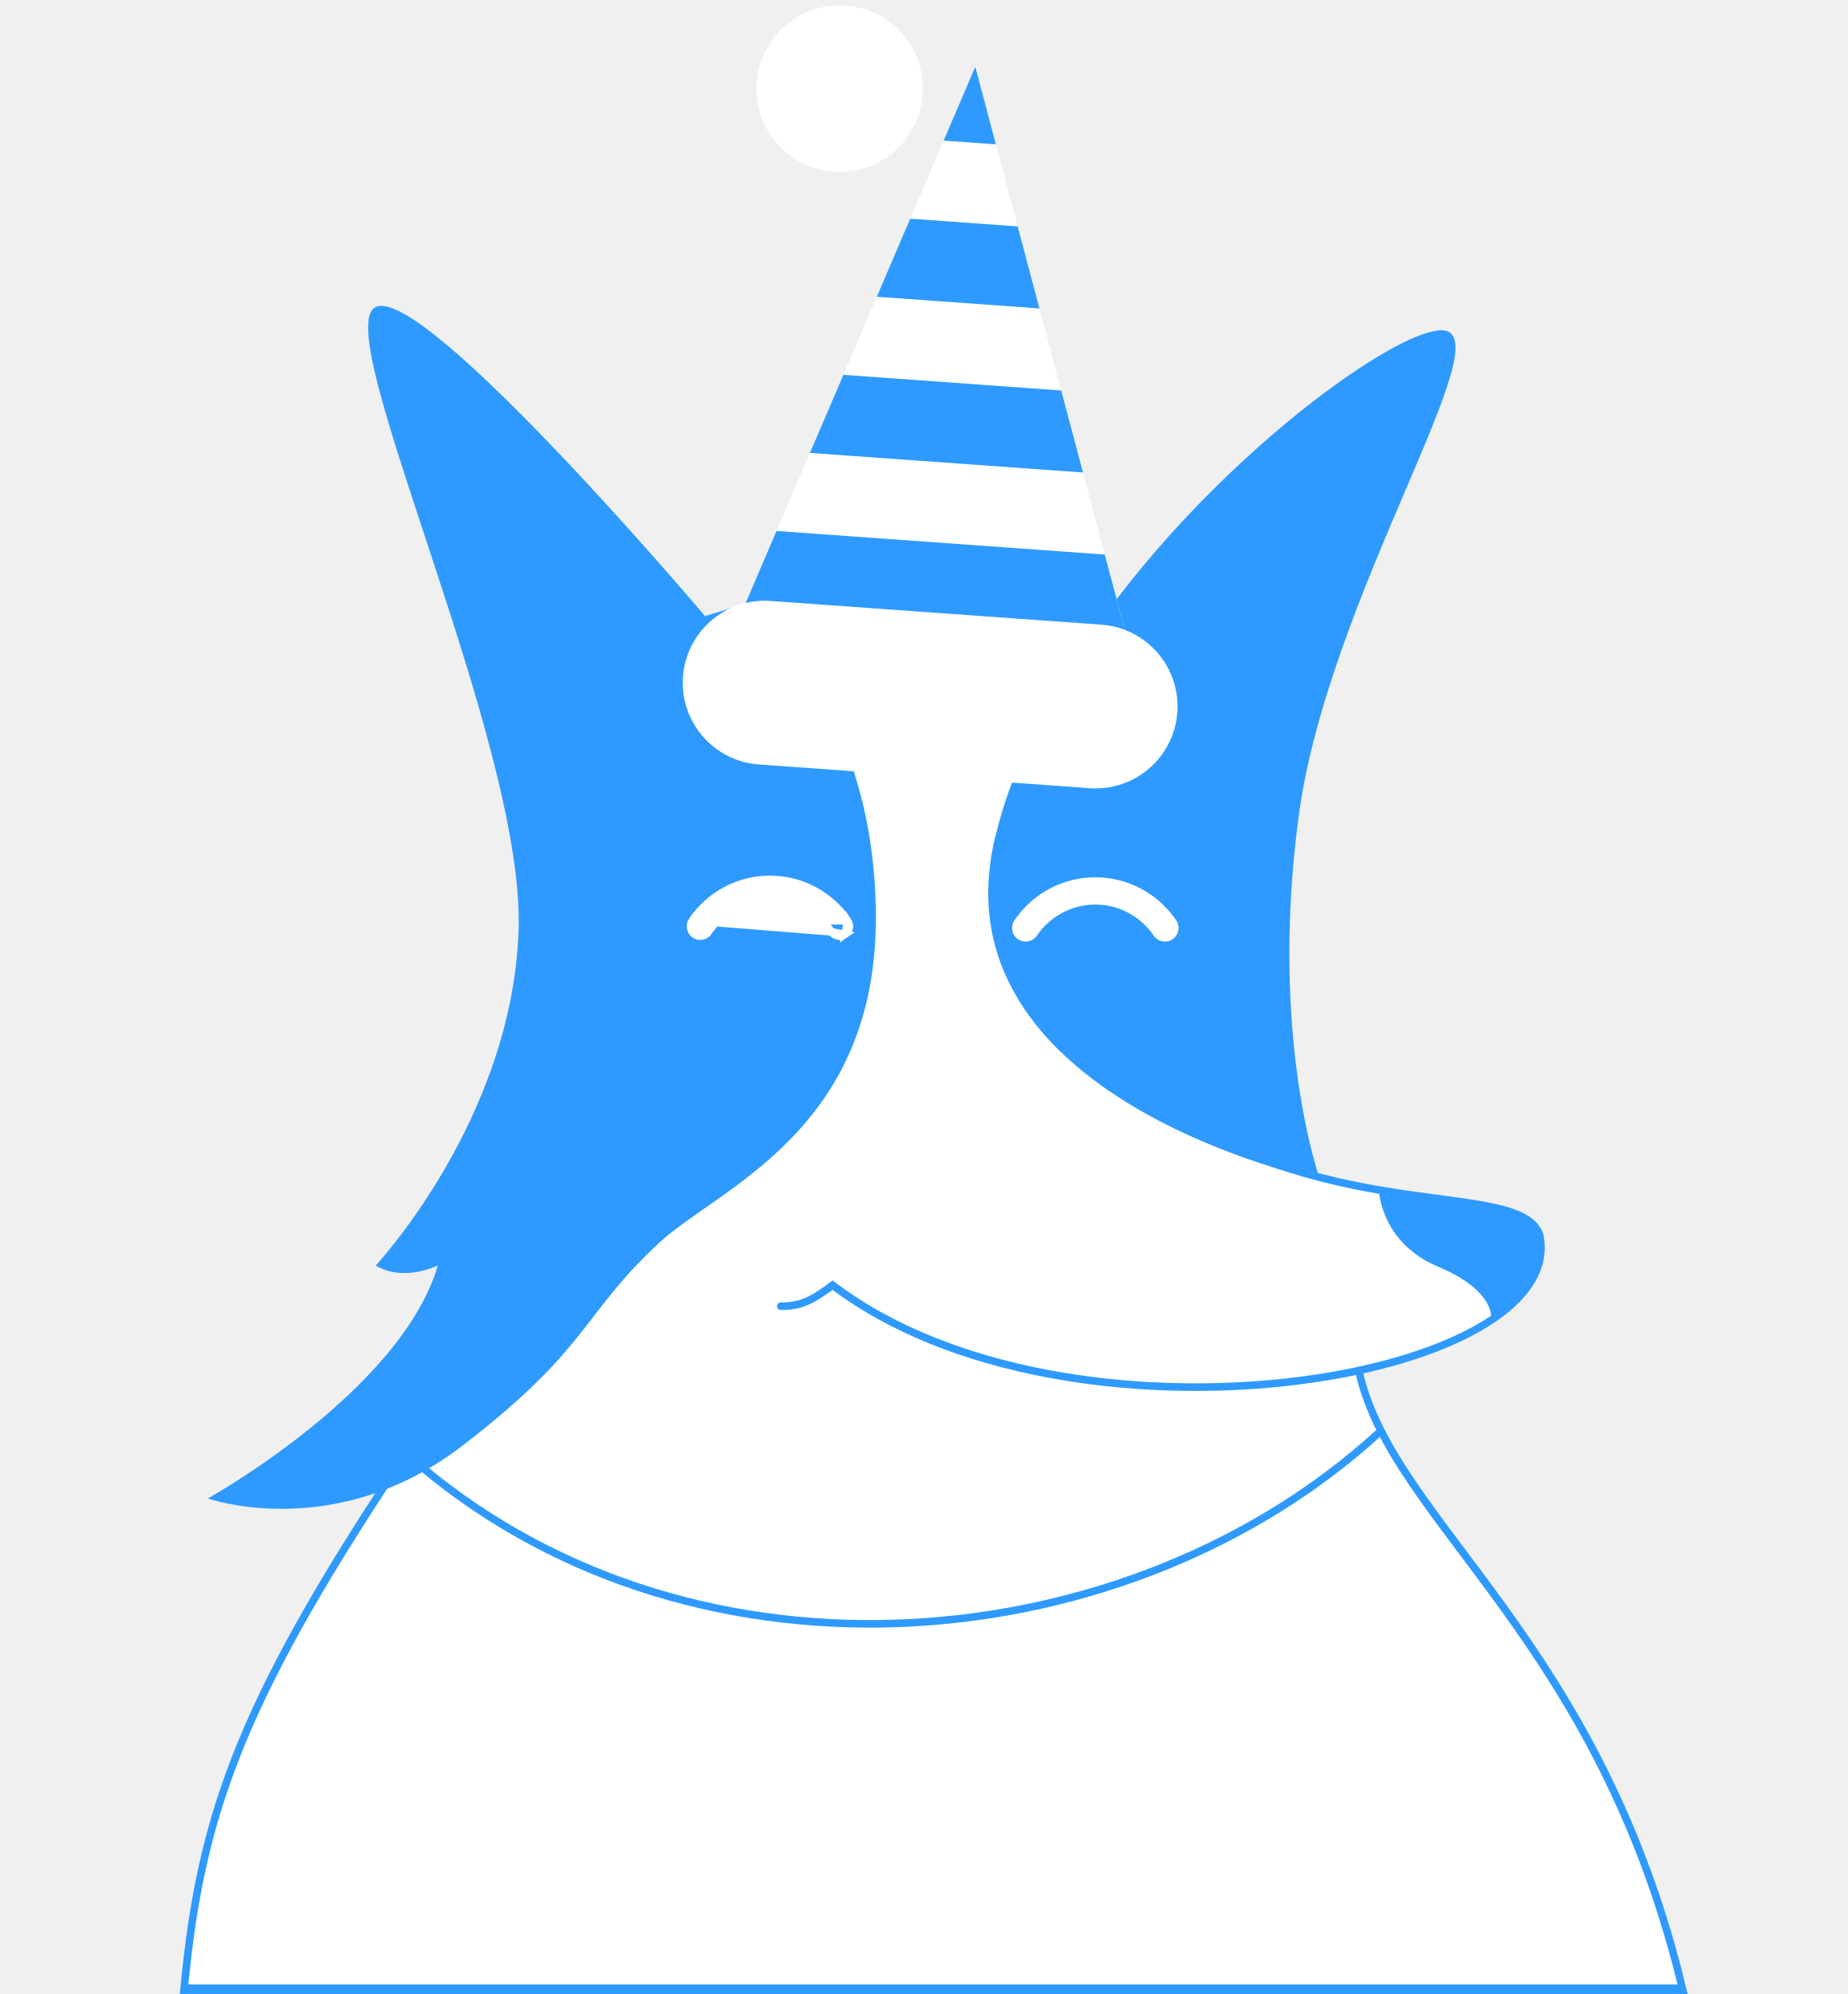
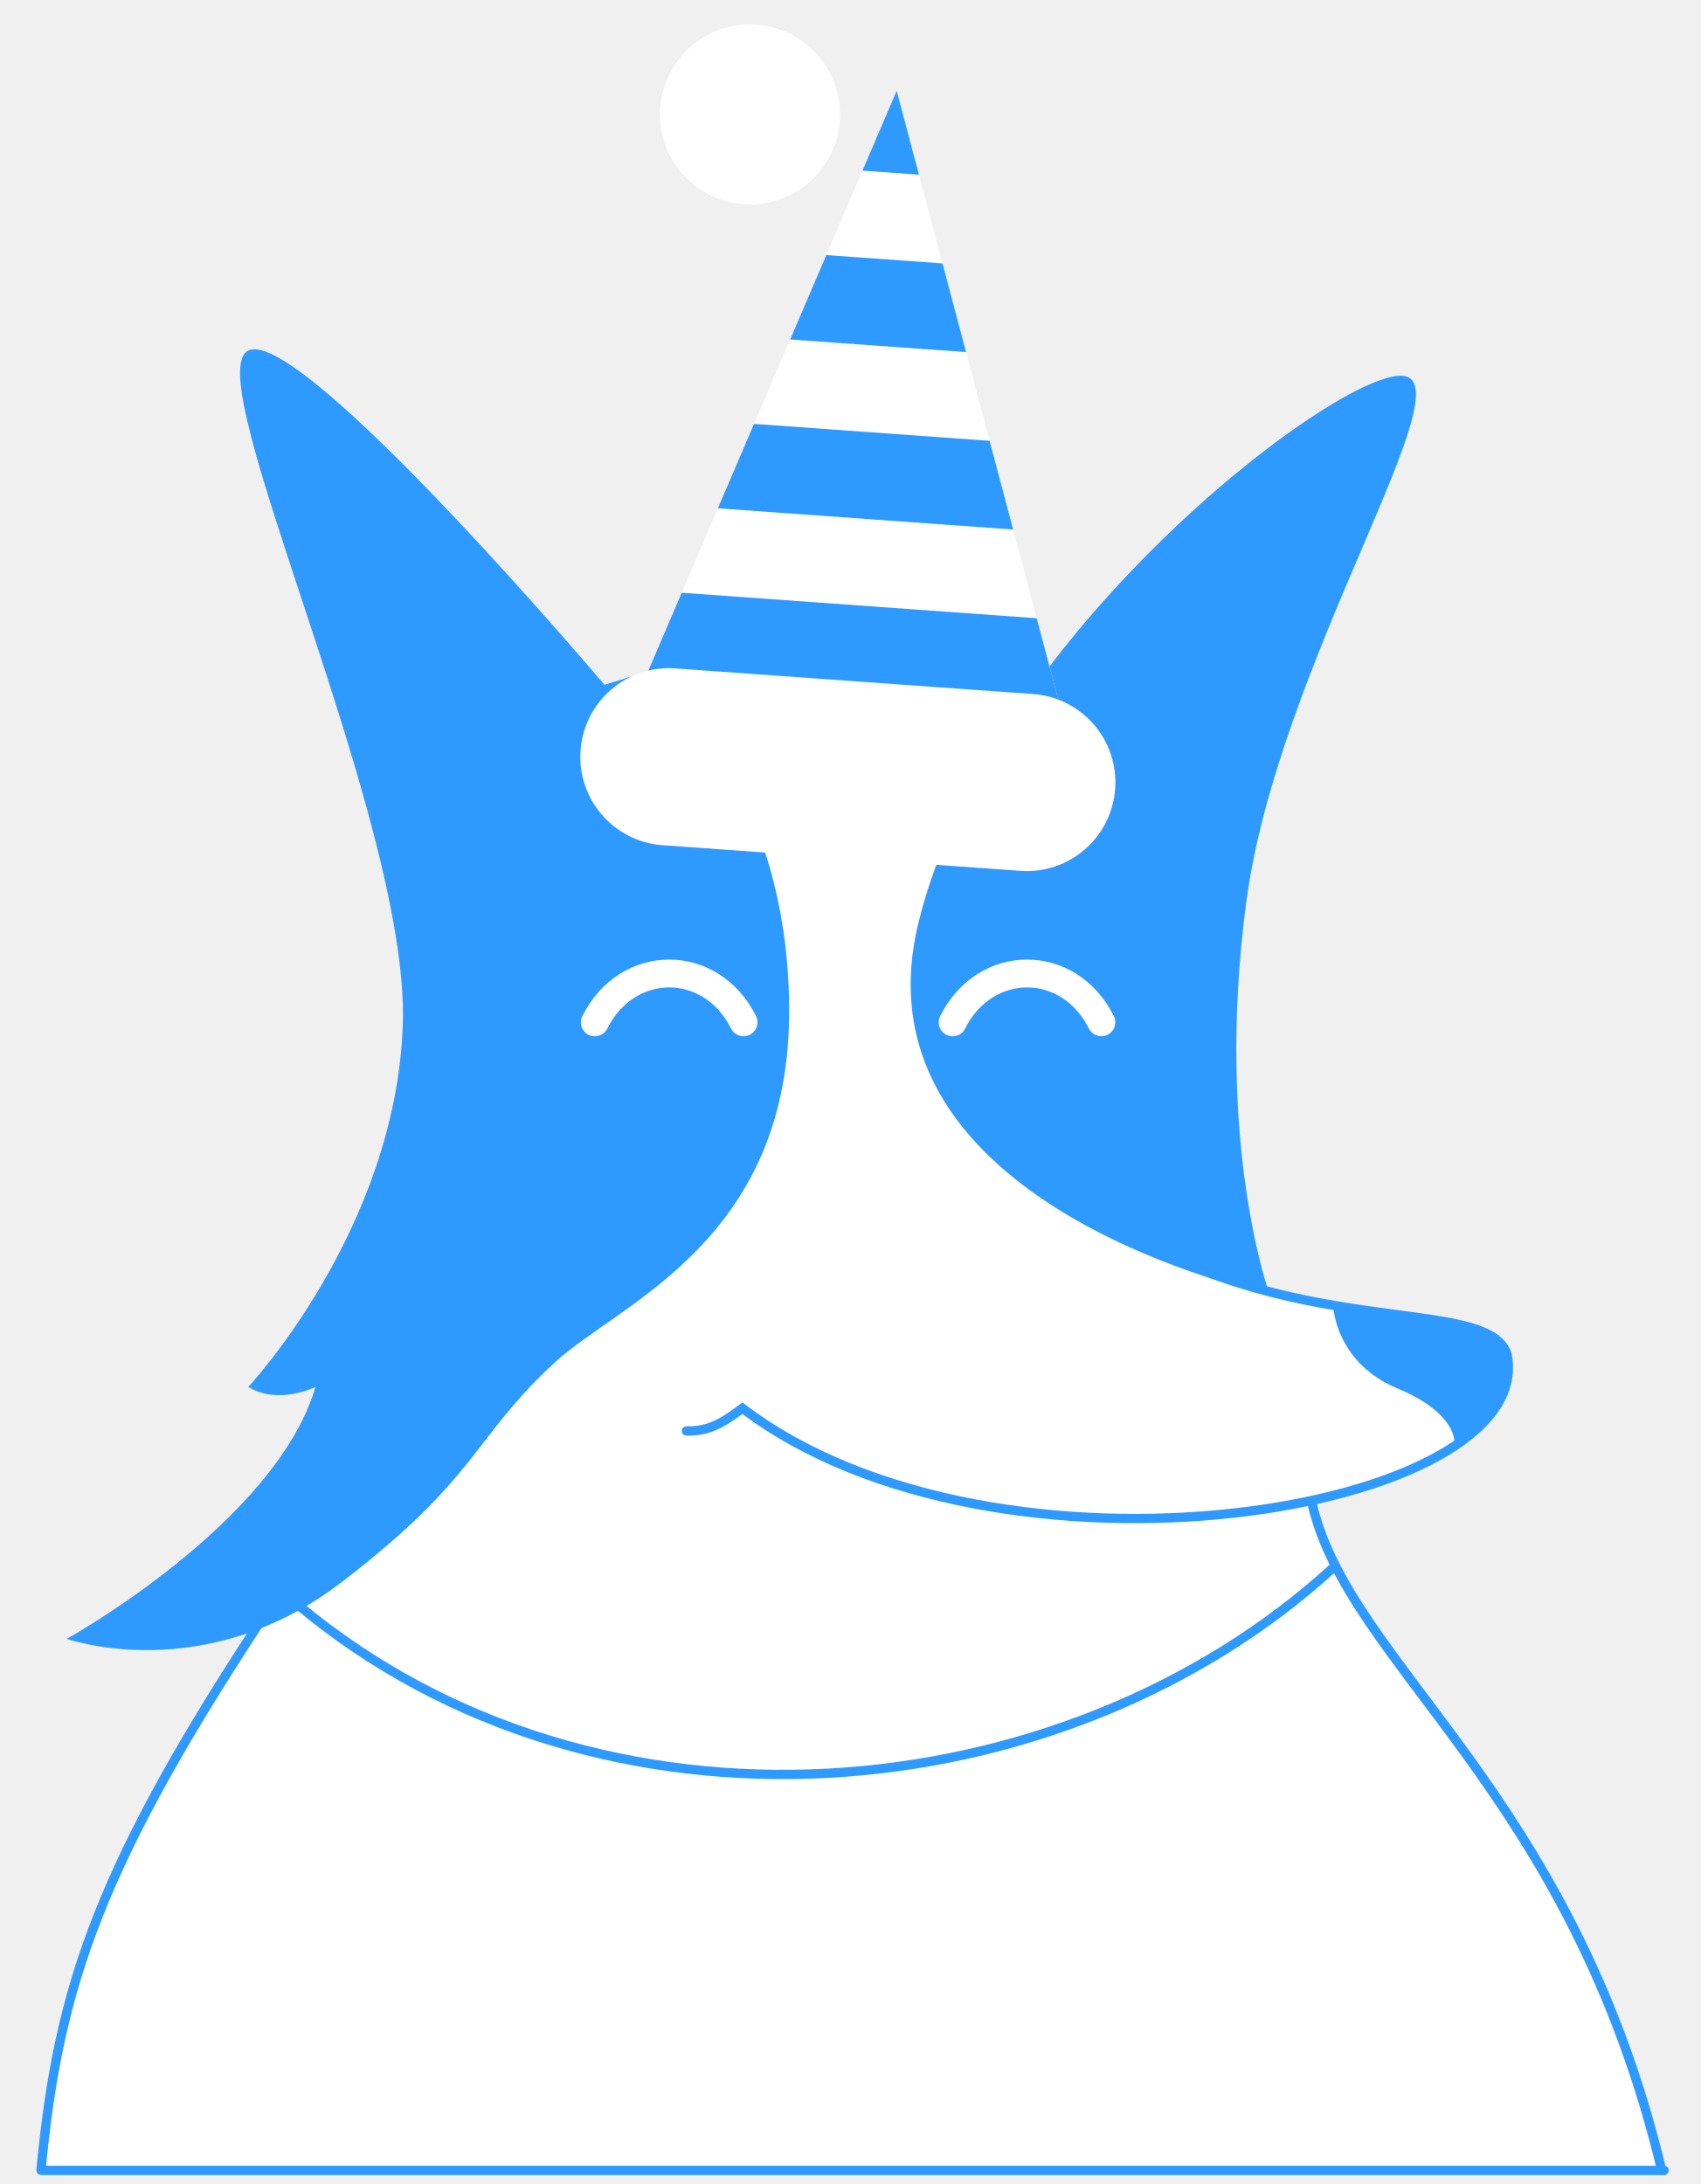
- <svg xmlns="http://www.w3.org/2000/svg" width="215" height="232" viewBox="0 0 215 232" fill="none">
-   <g clip-path="url(#clip0_4611_1229)">
-     <path d="M113.256 68.392C113.256 68.392 128.601 71.488 137.456 75.935C142.947 80.246 145.736 83.84 145.736 83.84L148.23 131.768L148.926 135.306L161.184 138.689L163.659 142.053L175.935 149.342L173.983 153.247L164.935 158.042L158.361 159.801L158.883 163.011L163.678 172.407L175.761 188.028L183.92 200.634L192.62 219.967L195.81 232.225L21.5 231.5C21.5 231.5 23.453 214.895 28 203.5C32.156 193.087 41.741 177.028 41.741 177.028L48.662 166.916L67.126 133.72L80.621 72.839L87.052 70.102L101.926 65.569L110.085 61.471L110.433 62.901L110.085 65.569L108.132 67.696L113.275 68.392H113.256Z" fill="white" />
-     <path d="M53.825 168.193C39.016 179.6 24.187 174.342 24.187 174.342C24.187 174.342 46.652 161.871 50.944 147.236C50.944 147.236 46.962 149.227 43.714 147.236C43.714 147.236 59.625 130.242 60.34 108.182C61.056 86.142 38.107 38.426 43.714 35.72C49.32 33.013 82.033 71.68 82.033 71.68L86.731 70.249C86.731 70.249 101.734 81.27 101.908 106.403C102.101 131.518 83.657 138.207 76.774 144.529C67.745 152.843 68.654 156.806 53.825 168.193Z" fill="#2E9AFF" />
-     <path d="M127.253 109.322C129.515 118.216 135.509 124.383 140.613 123.069C145.736 121.773 148.056 113.518 145.794 104.605C143.532 95.712 137.558 89.564 132.454 90.878C127.311 92.154 125.011 100.429 127.253 109.322Z" fill="white" />
-     <path d="M115.803 97.335C108.398 127.882 153.606 137.298 153.606 137.298C153.606 137.298 147.67 121.019 151.073 95.189C154.457 69.34 175.279 38.426 167.7 38.426C160.102 38.426 123.207 66.808 115.803 97.355V97.335Z" fill="#2E9AFF" />
-     <path d="M170.581 140.005L160.469 138.748C160.469 138.748 160.784 144.634 167.28 147.36C173.796 150.067 173.481 153.19 173.481 153.19L176.996 150.953L179.245 146.764L178.72 143.253L176.555 141.087L170.581 140.005Z" fill="#2E9AFF" />
-     <path d="M46.302 170.518C27.24 199.205 23.068 212.305 21.268 233.082" stroke="#2E9AFF" stroke-width="0.88" stroke-linecap="round" />
-     <path d="M49.052 170.676C81.564 197.873 131.535 193.143 160.441 166.69" stroke="#2E9AFF" stroke-width="0.88" stroke-linecap="round" />
-     <path d="M158.132 159.608C162.076 177.319 186.328 190.676 196.004 232.432" stroke="#2E9AFF" stroke-width="0.88" stroke-linecap="round" />
-     <path d="M135.349 128.314C135.149 128.175 134.875 128.225 134.736 128.424C134.598 128.624 134.647 128.898 134.846 129.037L135.349 128.314ZM96.878 149.523L97.145 149.172L96.879 148.97L96.613 149.171L96.878 149.523ZM179.142 143.698L179.574 143.61C179.57 143.591 179.565 143.573 179.559 143.555L179.142 143.698ZM90.851 151.535C90.608 151.534 90.41 151.73 90.409 151.973C90.407 152.216 90.604 152.414 90.847 152.415L90.851 151.535ZM134.846 129.037C144.997 136.096 155.529 138.229 163.763 139.42C167.901 140.018 171.406 140.374 174.043 140.989C176.71 141.611 178.249 142.452 178.726 143.841L179.559 143.555C178.912 141.674 176.9 140.751 174.243 140.132C171.557 139.505 167.966 139.138 163.889 138.549C155.697 137.364 145.33 135.255 135.349 128.314L134.846 129.037ZM178.711 143.786C179.518 147.749 176.766 151.4 171.394 154.354C166.052 157.291 158.29 159.429 149.535 160.39C132.013 162.313 110.711 159.499 97.145 149.172L96.611 149.873C110.432 160.393 131.999 163.2 149.631 161.265C158.454 160.297 166.34 158.137 171.818 155.125C177.265 152.13 180.504 148.179 179.574 143.61L178.711 143.786ZM96.613 149.171C95.359 150.118 94.433 150.706 93.567 151.06C92.713 151.409 91.896 151.54 90.851 151.535L90.847 152.415C91.98 152.42 92.916 152.278 93.9 151.875C94.874 151.477 95.873 150.834 97.143 149.874L96.613 149.171Z" fill="#2E9AFF" />
-     <line x1="21.35" y1="231.442" x2="195.894" y2="231.442" stroke="#2E9AFF" stroke-width="1.101" />
-   </g>
-   <path d="M113.477 7.767L86.722 70.247L130.904 73.42L113.477 7.767Z" fill="white" />
-   <path fill-rule="evenodd" clip-rule="evenodd" d="M115.874 16.796L113.477 7.767L109.797 16.36L115.874 16.796ZM102.018 34.527L105.907 25.444L118.408 26.341L120.941 35.886L102.018 34.527ZM94.238 52.694L98.128 43.611L123.475 45.431L126.008 54.976L94.238 52.694ZM128.542 64.521L130.904 73.42L86.722 70.247L90.348 61.778L128.542 64.521Z" fill="#2E9AFF" />
-   <rect x="80.146" y="69.238" width="57.667" height="19.072" rx="9.536" transform="rotate(4.10145 80.1459 69.2383)" fill="white" />
-   <circle cx="97.695" cy="10.312" r="9.686" transform="rotate(-3.84065 97.6951 10.3125)" fill="white" />
-   <path d="M80.537 107.126L80.537 107.126C80.183 107.646 80.313 108.358 80.832 108.717L80.833 108.718C81.029 108.852 81.255 108.918 81.478 108.918C81.84 108.918 82.199 108.744 82.419 108.419C84.043 106.032 86.722 104.607 89.583 104.607C92.443 104.607 95.121 106.031 96.746 108.419L80.537 107.126ZM80.537 107.126C82.585 104.115 85.966 102.316 89.583 102.316C93.199 102.316 96.58 104.115 98.628 107.126M80.537 107.126L98.628 107.126M98.628 107.126C98.982 107.646 98.851 108.358 98.334 108.716L98.628 107.126ZM98.334 108.716C97.813 109.078 97.102 108.942 96.746 108.42L98.334 108.716Z" fill="white" stroke="white" stroke-width="0.88" />
-   <path d="M136.192 108.912L136.192 108.912C135.995 109.048 135.77 109.114 135.546 109.114C135.183 109.114 134.825 108.94 134.605 108.615C132.98 106.226 130.303 104.803 127.441 104.803C124.581 104.803 121.902 106.227 120.277 108.614C119.922 109.138 119.211 109.272 118.69 108.912C118.171 108.553 118.042 107.841 118.396 107.321C120.444 104.31 123.825 102.511 127.441 102.511C131.058 102.511 134.439 104.31 136.487 107.321L136.487 107.321C136.841 107.842 136.71 108.553 136.192 108.912Z" fill="white" stroke="white" stroke-width="0.88" />
-   <defs>
-     <clipPath id="clip0_4611_1229">
-       <rect width="214.603" height="214.603" fill="white" transform="matrix(-1 0 0 1 214.603 17.3965)" />
-     </clipPath>
-   </defs>
+ <svg xmlns="http://www.w3.org/2000/svg" width="183" height="235" fill="none">
+   <path fill="#fff" d="M96.256 70.392s15.345 3.096 24.2 7.543c5.491 4.311 8.28 7.905 8.28 7.905l2.494 47.928.696 3.538 12.258 3.383 2.475 3.364 12.276 7.289-1.952 3.905-9.048 4.795-6.574 1.759.522 3.21 4.795 9.396 12.083 15.621 8.159 12.606 8.7 19.333 2.88 11.533H4.5s1.953-16.605 6.5-28c4.156-10.413 13.74-26.472 13.74-26.472l6.922-10.112 18.464-33.196L63.62 74.839l6.43-2.737 14.875-4.533 8.16-4.098.347 1.43-.348 2.668-1.953 2.127 5.143.696h-.02Z" />
+   <path fill="#2E9AFF" d="M36.825 170.193c-14.81 11.407-29.638 6.149-29.638 6.149s22.465-12.471 26.757-27.106c0 0-3.982 1.991-7.23 0 0 0 15.911-16.994 16.626-39.054.716-22.04-22.233-69.756-16.627-72.462 5.607-2.707 38.32 35.96 38.32 35.96l4.698-1.43s15.003 11.02 15.177 36.153c.193 25.115-18.251 31.804-25.134 38.126-9.029 8.314-8.12 12.277-22.949 23.664ZM98.803 99.355c-7.405 30.547 37.803 39.943 37.803 39.943s-5.936-16.279-2.533-42.109c3.384-25.849 24.206-56.763 16.627-56.763-7.598 0-44.493 28.382-51.897 58.929ZM153.581 142.005l-10.112-1.257s.315 5.886 6.811 8.612c6.516 2.707 6.201 5.83 6.201 5.83l3.515-2.237 2.249-4.189-.525-3.511-2.165-2.166-5.974-1.082Z" />
+   <path stroke="#2E9AFF" stroke-linecap="round" d="M29.302 172.518C10.728 200.47 6.292 213.624 4.412 233.5M32.052 172.676c32.512 27.197 82.483 22.467 111.389-3.986" />
+   <path stroke="#2E9AFF" stroke-linecap="round" d="M141.132 161.608c3.915 17.579 27.834 30.868 37.652 71.892" />
+   <path fill="#2E9AFF" d="M118.383 130.265a.5.5 0 1 0-.571.821l.571-.821Zm-38.505 21.258.303-.398-.302-.23-.302.229.301.399Zm82.264-5.825.49-.1a.49.49 0 0 0-.017-.063l-.473.163Zm-88.291 7.777a.5.5 0 0 0-.004 1l.004-1Zm43.961-22.389c10.163 7.068 20.705 9.202 28.943 10.393 4.142.599 7.64.954 10.274 1.568 2.668.623 4.175 1.458 4.641 2.813l.945-.325c-.658-1.914-2.702-2.842-5.358-3.462-2.69-.627-6.287-.995-10.359-1.584-8.19-1.184-18.546-3.291-28.515-10.224l-.571.821Zm43.841 14.711c.798 3.923-1.921 7.553-7.288 10.504-5.332 2.932-13.086 5.07-21.836 6.03-17.515 1.922-38.799-.892-52.348-11.206l-.606.795c13.838 10.534 35.423 13.341 53.063 11.405 8.827-.969 16.721-3.13 22.209-6.148 5.452-2.998 8.724-6.968 7.785-11.579l-.979.199Zm-82.076 5.327c-1.252.946-2.174 1.53-3.032 1.881-.846.346-1.654.475-2.694.47l-.004 1c1.138.005 2.083-.138 3.076-.545.98-.4 1.985-1.047 3.257-2.008l-.603-.798Z" />
+   <path stroke="#2E9AFF" stroke-linecap="round" d="M4.5 233.539h174.544" />
+   <path stroke="#fff" stroke-linecap="round" stroke-width="3" d="M102.5 110.004c3.5-7.004 12.5-7.004 16-.008M64 110.004c3.5-7.004 12.5-7.004 16-.008" />
+   <path fill="#fff" d="m96.477 9.767-26.755 62.48 44.182 3.173L96.477 9.767Z" />
+   <path fill="#2E9AFF" fill-rule="evenodd" d="m98.874 18.796-2.397-9.03-3.68 8.594 6.077.436ZM85.018 36.527l3.89-9.083 12.5.897 2.533 9.545-18.923-1.359Zm-7.78 18.167 3.89-9.083 25.347 1.82 2.533 9.545-31.77-2.282Zm34.304 11.827 2.362 8.899-44.182-3.173 3.626-8.469 38.194 2.743Z" clip-rule="evenodd" />
+   <rect width="57.667" height="19.072" x="63.146" y="71.238" fill="#fff" rx="9.536" transform="rotate(4.101 63.146 71.238)" />
+   <circle cx="80.695" cy="12.313" r="9.686" fill="#fff" transform="rotate(-3.84 80.695 12.313)" />
</svg>
